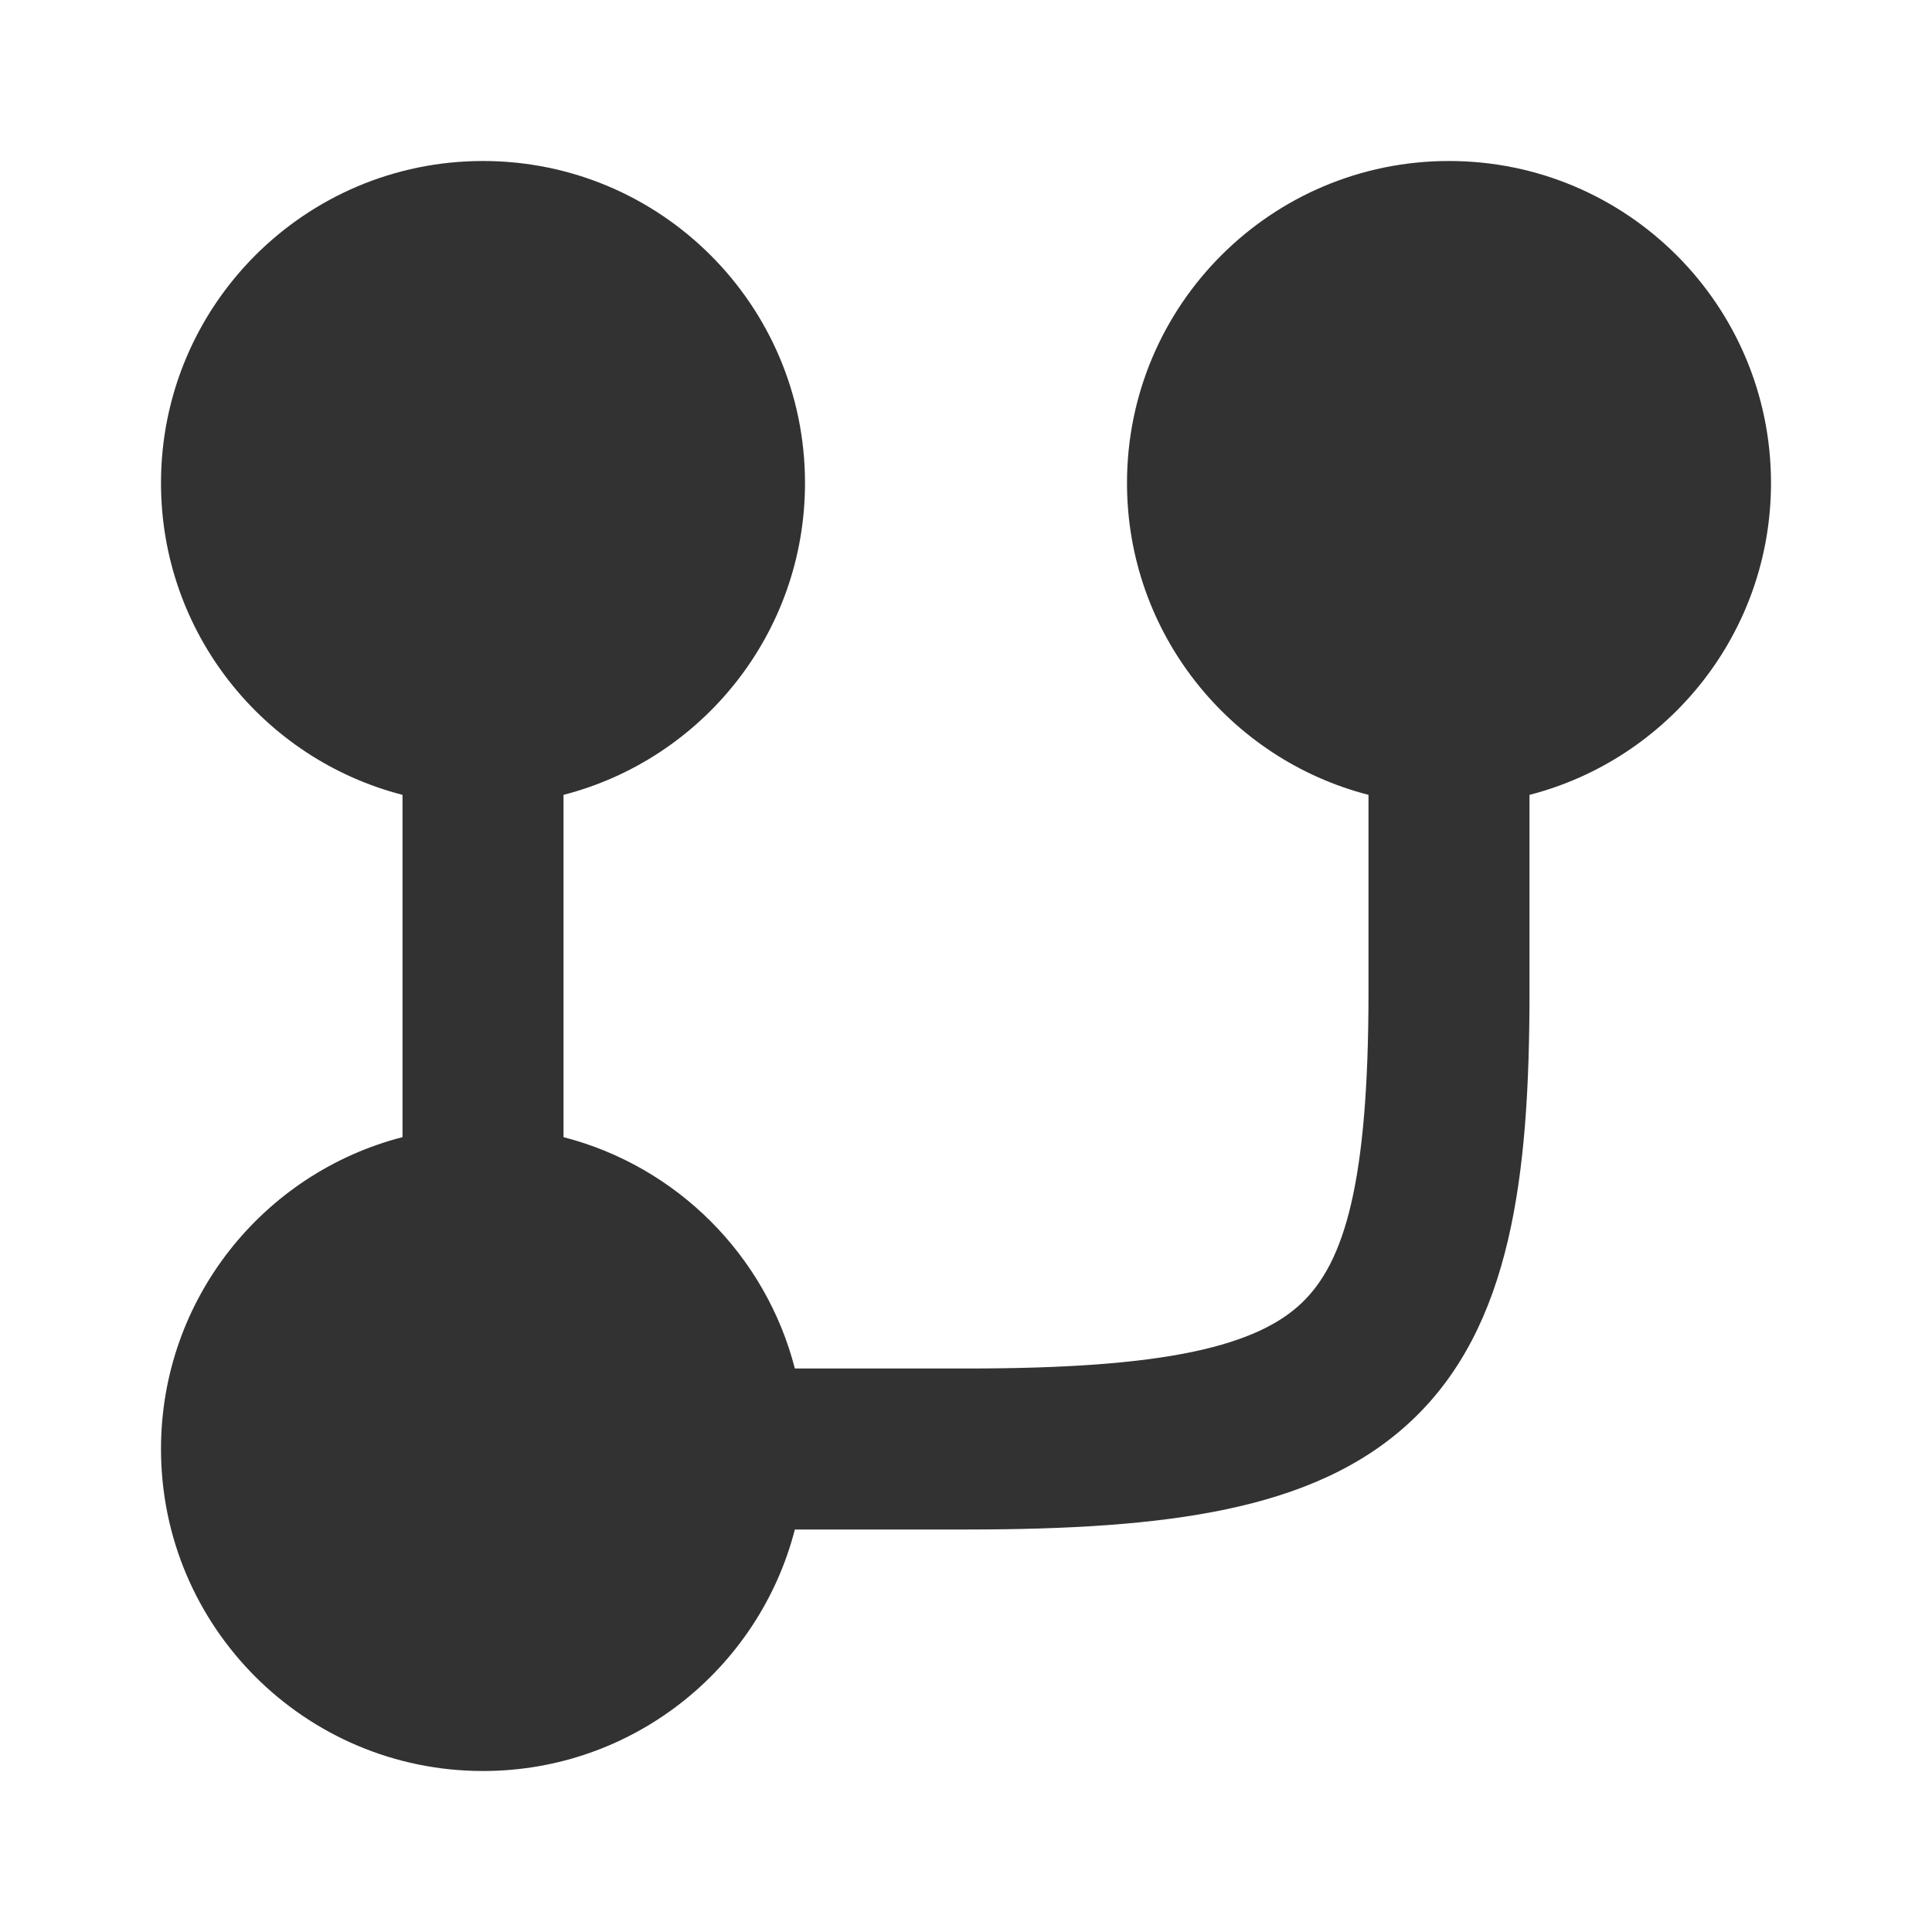
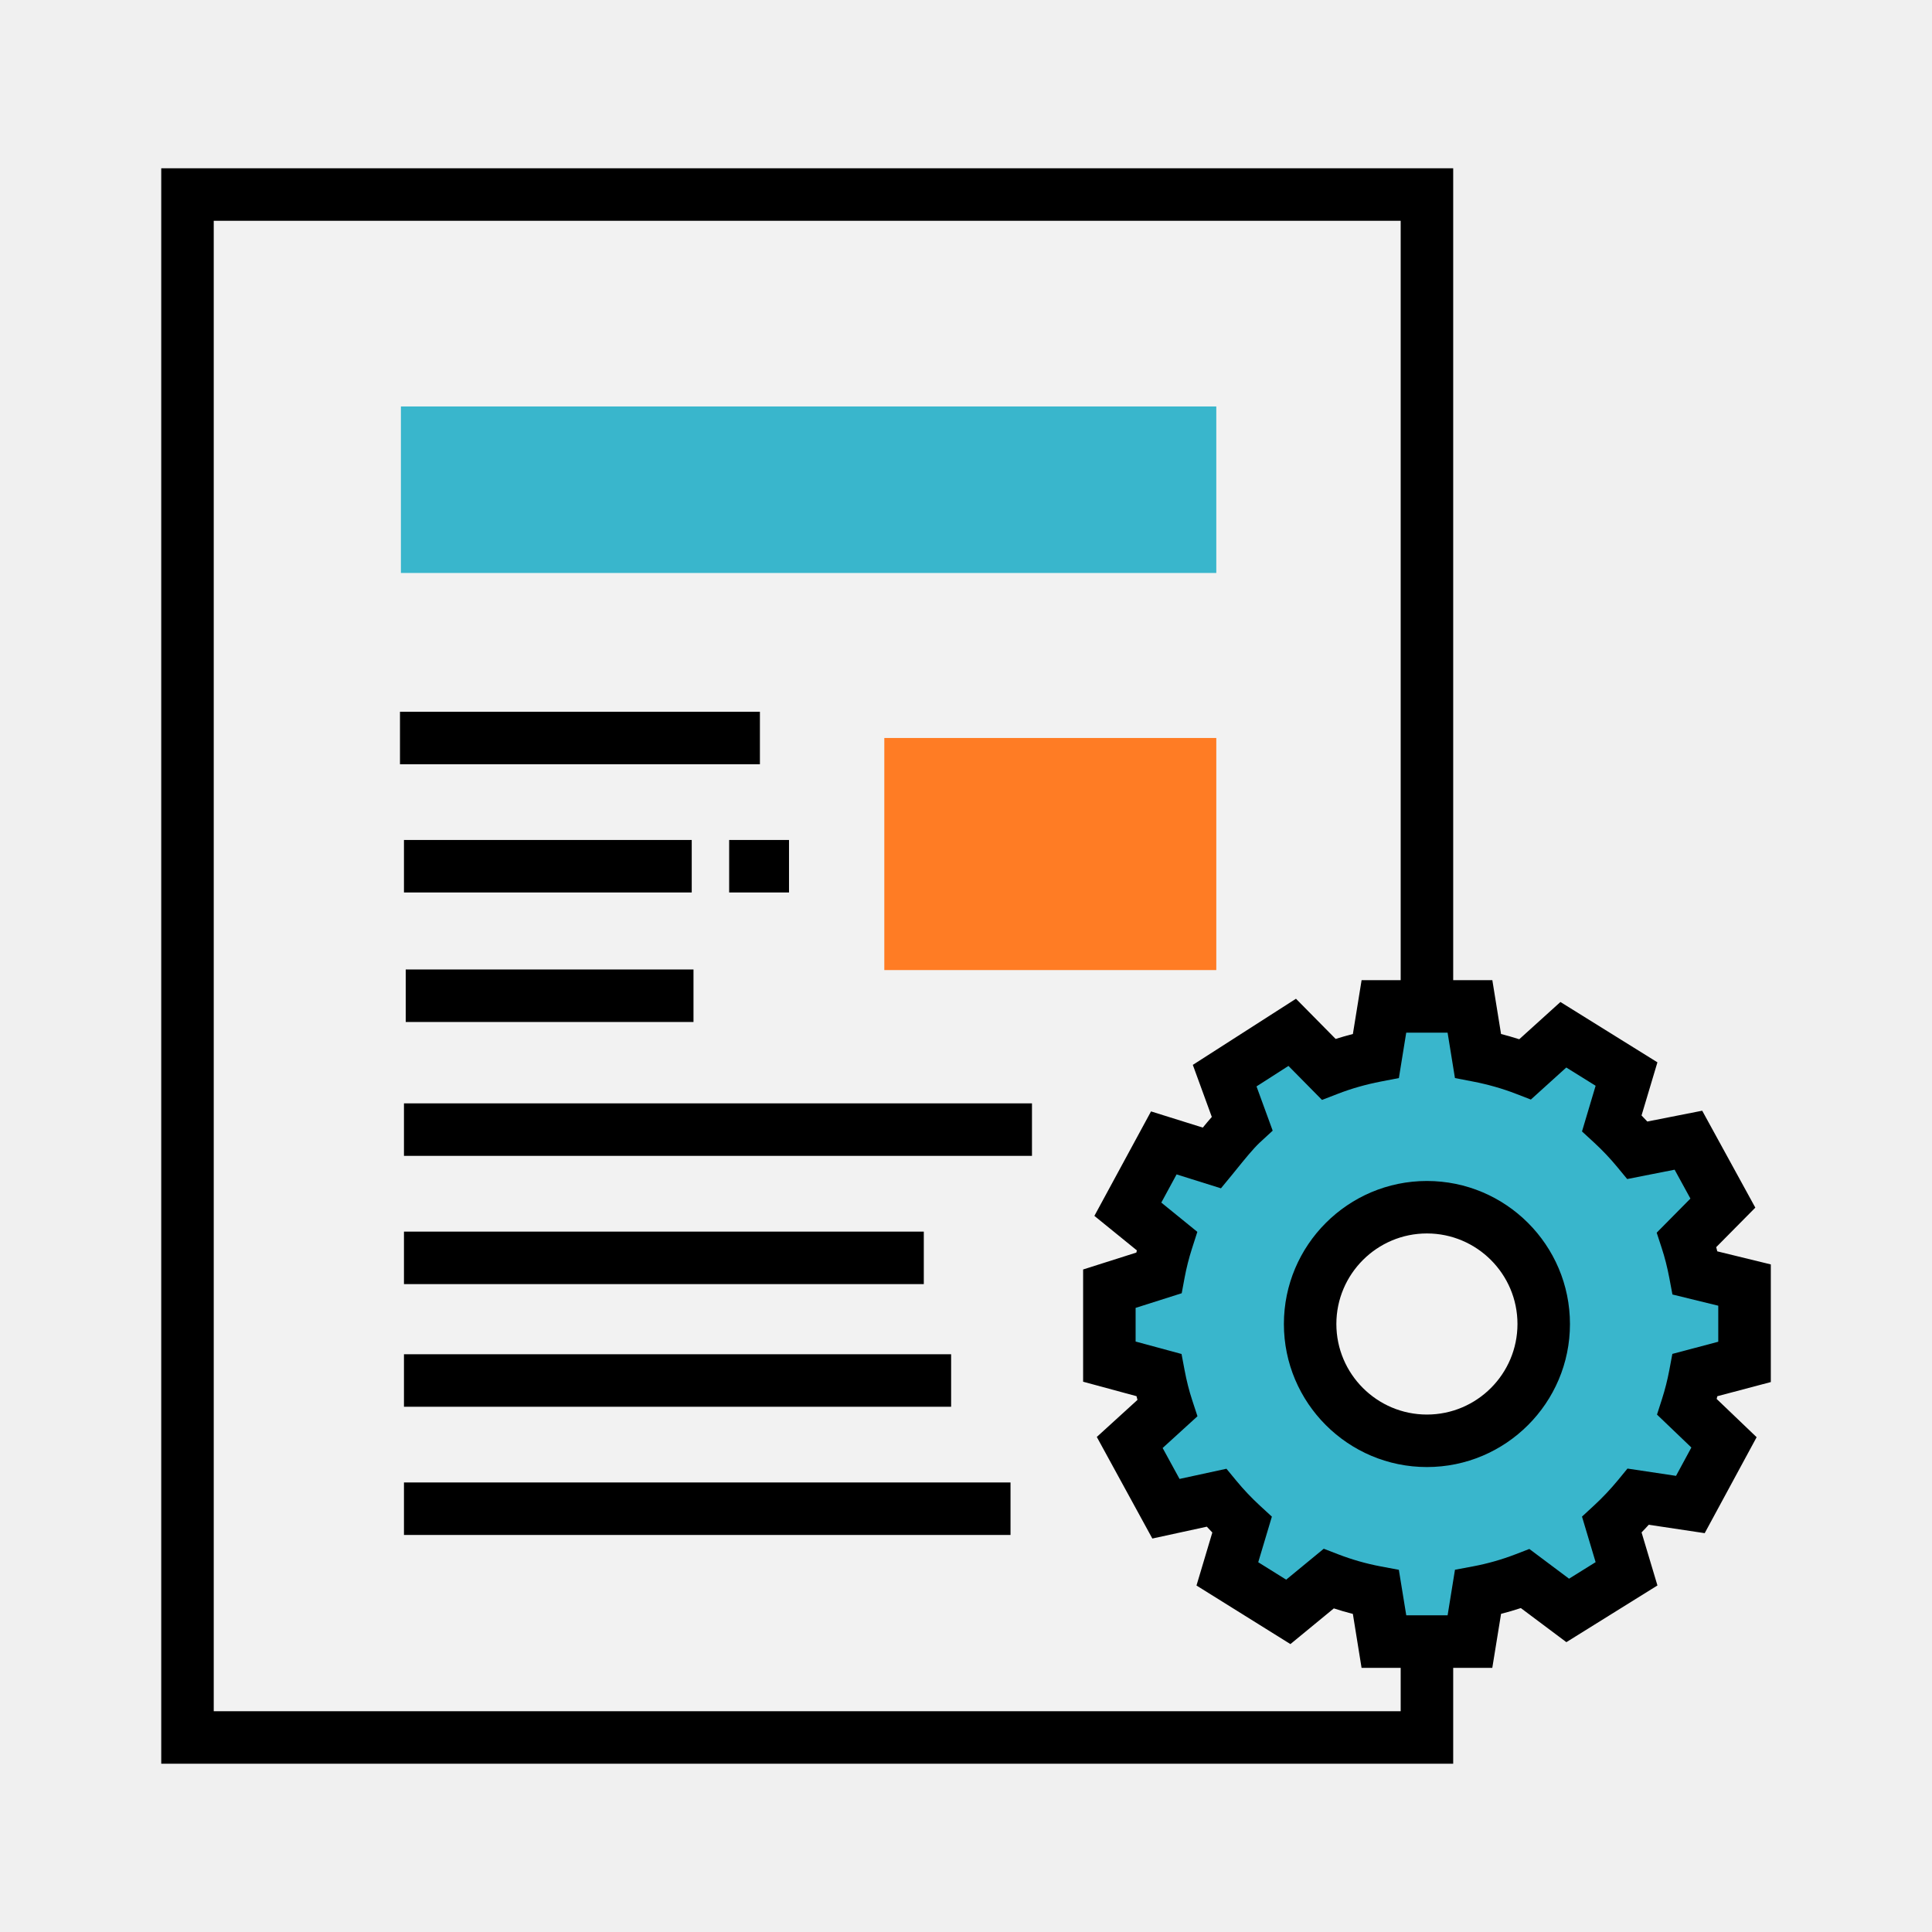
- <svg xmlns="http://www.w3.org/2000/svg" width="800px" height="800px" viewBox="0 0 24 24" fill="none">
-   <rect width="24" height="24" fill="white" />
-   <path fill-rule="evenodd" clip-rule="evenodd" d="M2 6C2 3.791 3.791 2 6 2C8.209 2 10 3.791 10 6C10 7.864 8.725 9.43 7 9.874V14.126C8.406 14.488 9.512 15.594 9.874 17H12.008C13.22 17 14.129 16.937 14.82 16.792C15.502 16.648 15.904 16.438 16.167 16.189C16.702 15.682 17 14.692 17 12.324V9.874C15.275 9.43 14 7.864 14 6C14 3.791 15.791 2 18 2C20.209 2 22 3.791 22 6C22 7.864 20.725 9.43 19 9.874V12.324C19 14.63 18.769 16.479 17.542 17.641C16.924 18.227 16.136 18.559 15.232 18.749C14.337 18.938 13.263 19 12.008 19H9.874C9.43 20.725 7.864 22 6 22C3.791 22 2 20.209 2 18C2 16.136 3.275 14.57 5 14.126V9.874C3.275 9.43 2 7.864 2 6Z" fill="#323232" />
+ <svg xmlns="http://www.w3.org/2000/svg" width="800px" height="800px" viewBox="0 0 100 100" enable-background="new 0 0 100 100" id="Layer_1" version="1.1" xml:space="preserve">
+   <g>
+     <g>
+       <rect clip-rule="evenodd" fill="#F2F2F2" fill-rule="evenodd" height="79.862" width="64.152" x="9.705" y="10.069" />
+       <path d="M75.217,91.29H8.346V8.71h66.871V91.29z M11.063,88.573h61.436V11.428H11.063V88.573z" />
+     </g>
+     <g>
+       <rect clip-rule="evenodd" fill="#FF7C24" fill-rule="evenodd" height="12.013" width="17.183" x="45.772" y="38.198" />
+     </g>
+     <g>
+       <rect height="2.717" width="18.63" x="20.703" y="36.84" />
+     </g>
+     <g>
+       <rect height="2.717" width="14.895" x="20.909" y="43.477" />
+     </g>
+     <g>
+       <rect height="2.718" width="14.894" x="21.001" y="50.18" />
+     </g>
+     <g>
+       <rect height="2.717" width="32.506" x="20.909" y="57.11" />
+     </g>
+     <g>
+       <rect height="2.717" width="26.907" x="20.909" y="63.748" />
+     </g>
+     <g>
+       <rect clip-rule="evenodd" fill="#39B6CC" fill-rule="evenodd" height="8.618" width="42.204" x="20.751" y="21.039" />
+     </g>
+     <g>
+       <path clip-rule="evenodd" d="M58.378,62.591l1.861-3.434l2.49,0.779    c0.424-0.515,1.068-1.347,1.559-1.799l-0.899-2.462l3.496-2.241l1.886,1.909c0.783-0.303,1.601-0.534,2.447-0.697l0.414-2.554    h4.453l0.413,2.554c0.847,0.163,1.664,0.394,2.448,0.697l1.972-1.784l3.271,2.034l-0.76,2.544c0.476,0.438,0.918,0.904,1.327,1.4    l2.635-0.52l1.784,3.256L87.3,64.168c0.182,0.558,0.327,1.135,0.438,1.722l2.559,0.625v3.977l-2.559,0.678    c-0.105,0.563-0.245,1.115-0.418,1.654l1.913,1.832l-1.74,3.218l-2.693-0.404c-0.424,0.515-0.88,1-1.37,1.453l0.76,2.539    l-3.045,1.895l-2.197-1.645c-0.784,0.303-1.602,0.538-2.448,0.697l-0.413,2.559h-4.453l-0.414-2.559    c-0.847-0.159-1.664-0.395-2.447-0.697l-2.088,1.717l-3.154-1.967l0.76-2.539c-0.477-0.438-0.919-0.904-1.327-1.399l-2.612,0.567    l-1.875-3.429l1.943-1.77c-0.184-0.558-0.327-1.135-0.438-1.722l-2.558-0.693v-3.775l2.558-0.813    c0.106-0.567,0.246-1.121,0.419-1.659L58.378,62.591z" fill="#39B6CC" fill-rule="evenodd" />
+       <path d="M77.241,86.327h-6.767l-0.45-2.791c-0.332-0.084-0.66-0.18-0.985-0.286l-2.247,1.848l-4.862-3.032l0.82-2.744    c-0.097-0.099-0.191-0.2-0.285-0.301l-2.82,0.613l-2.875-5.258l2.105-1.918c-0.017-0.064-0.033-0.128-0.049-0.192l-2.764-0.749    v-5.809l2.755-0.875c0.009-0.037,0.018-0.075,0.027-0.113l-2.199-1.786l2.932-5.408l2.68,0.838    c0.149-0.183,0.308-0.371,0.466-0.552l-0.983-2.694l5.339-3.423l2.054,2.08c0.292-0.093,0.59-0.178,0.892-0.255l0.451-2.788h6.767    l0.451,2.788c0.319,0.082,0.634,0.172,0.942,0.271l2.131-1.928l5.021,3.123l-0.822,2.75c0.102,0.104,0.2,0.208,0.298,0.314    l2.842-0.56l2.749,5.017l-2.024,2.045c0.019,0.072,0.037,0.145,0.055,0.217l2.771,0.677v6.089l-2.768,0.733    c-0.012,0.047-0.022,0.094-0.035,0.141l2.069,1.98l-2.688,4.967l-2.896-0.435c-0.122,0.134-0.245,0.267-0.372,0.396l0.822,2.746    l-4.714,2.935l-2.357-1.765c-0.338,0.112-0.68,0.212-1.023,0.299L77.241,86.327z M72.788,83.609h2.14l0.381-2.359l0.938-0.176    c0.749-0.14,1.491-0.352,2.209-0.629l0.702-0.271l2.056,1.539l1.375-0.856l-0.705-2.358l0.623-0.575    c0.438-0.403,0.855-0.846,1.243-1.316l0.488-0.595l2.513,0.377l0.794-1.467l-1.779-1.704l0.26-0.809    c0.154-0.481,0.281-0.982,0.377-1.49l0.158-0.842l2.376-0.63v-1.865l-2.372-0.58l-0.162-0.86    c-0.104-0.546-0.235-1.067-0.395-1.551l-0.258-0.789l1.746-1.765l-0.818-1.495l-2.455,0.484l-0.516-0.625    c-0.366-0.444-0.77-0.87-1.198-1.264l-0.625-0.575l0.705-2.364l-1.519-0.945l-1.833,1.659l-0.781-0.302    c-0.695-0.269-1.44-0.481-2.216-0.631l-0.932-0.18l-0.381-2.349h-2.141l-0.38,2.349l-0.932,0.18    c-0.774,0.15-1.521,0.362-2.216,0.631l-0.831,0.321l-1.737-1.76l-1.653,1.06l0.837,2.291l-0.667,0.614    c-0.324,0.3-0.81,0.898-1.163,1.335c-0.095,0.118-0.184,0.229-0.266,0.328l-0.582,0.707L60.9,60.787l-0.791,1.459l1.865,1.515    l-0.284,0.885c-0.154,0.481-0.281,0.984-0.376,1.492l-0.149,0.8l-2.386,0.758v1.742l2.377,0.644l0.158,0.837    c0.102,0.545,0.234,1.067,0.393,1.551l0.274,0.835l-1.803,1.643l0.875,1.601l2.428-0.527l0.527,0.639    c0.367,0.445,0.771,0.87,1.198,1.264l0.626,0.576l-0.706,2.36l1.446,0.902l1.946-1.601l0.74,0.286    c0.718,0.277,1.461,0.489,2.208,0.629l0.938,0.176L72.788,83.609z" />
+     </g>
+     <g>
+       <path clip-rule="evenodd" d="M73.857,62.485c3.338,0,6.045,2.708,6.045,6.045    c0,3.337-2.707,6.045-6.045,6.045c-3.337,0-6.045-2.708-6.045-6.045C67.813,65.192,70.521,62.485,73.857,62.485L73.857,62.485z" fill="#F2F2F2" fill-rule="evenodd" />
+       <path d="M73.857,75.934c-4.082,0-7.403-3.321-7.403-7.403c0-4.083,3.321-7.404,7.403-7.404c4.083,0,7.404,3.321,7.404,7.404    C81.262,72.612,77.94,75.934,73.857,75.934z M73.857,63.843c-2.583,0-4.687,2.103-4.687,4.687c0,2.584,2.104,4.687,4.687,4.687    c2.585,0,4.687-2.103,4.687-4.687C78.544,65.946,76.442,63.843,73.857,63.843z" />
+     </g>
+     <g>
+       <rect height="2.717" width="28.321" x="20.909" y="70.096" />
+     </g>
+     <g>
+       <rect height="2.717" width="31.395" x="20.909" y="76.732" />
+     </g>
+     <g>
+       <rect height="2.717" width="3.098" x="37.741" y="43.477" />
+     </g>
+   </g>
</svg>
